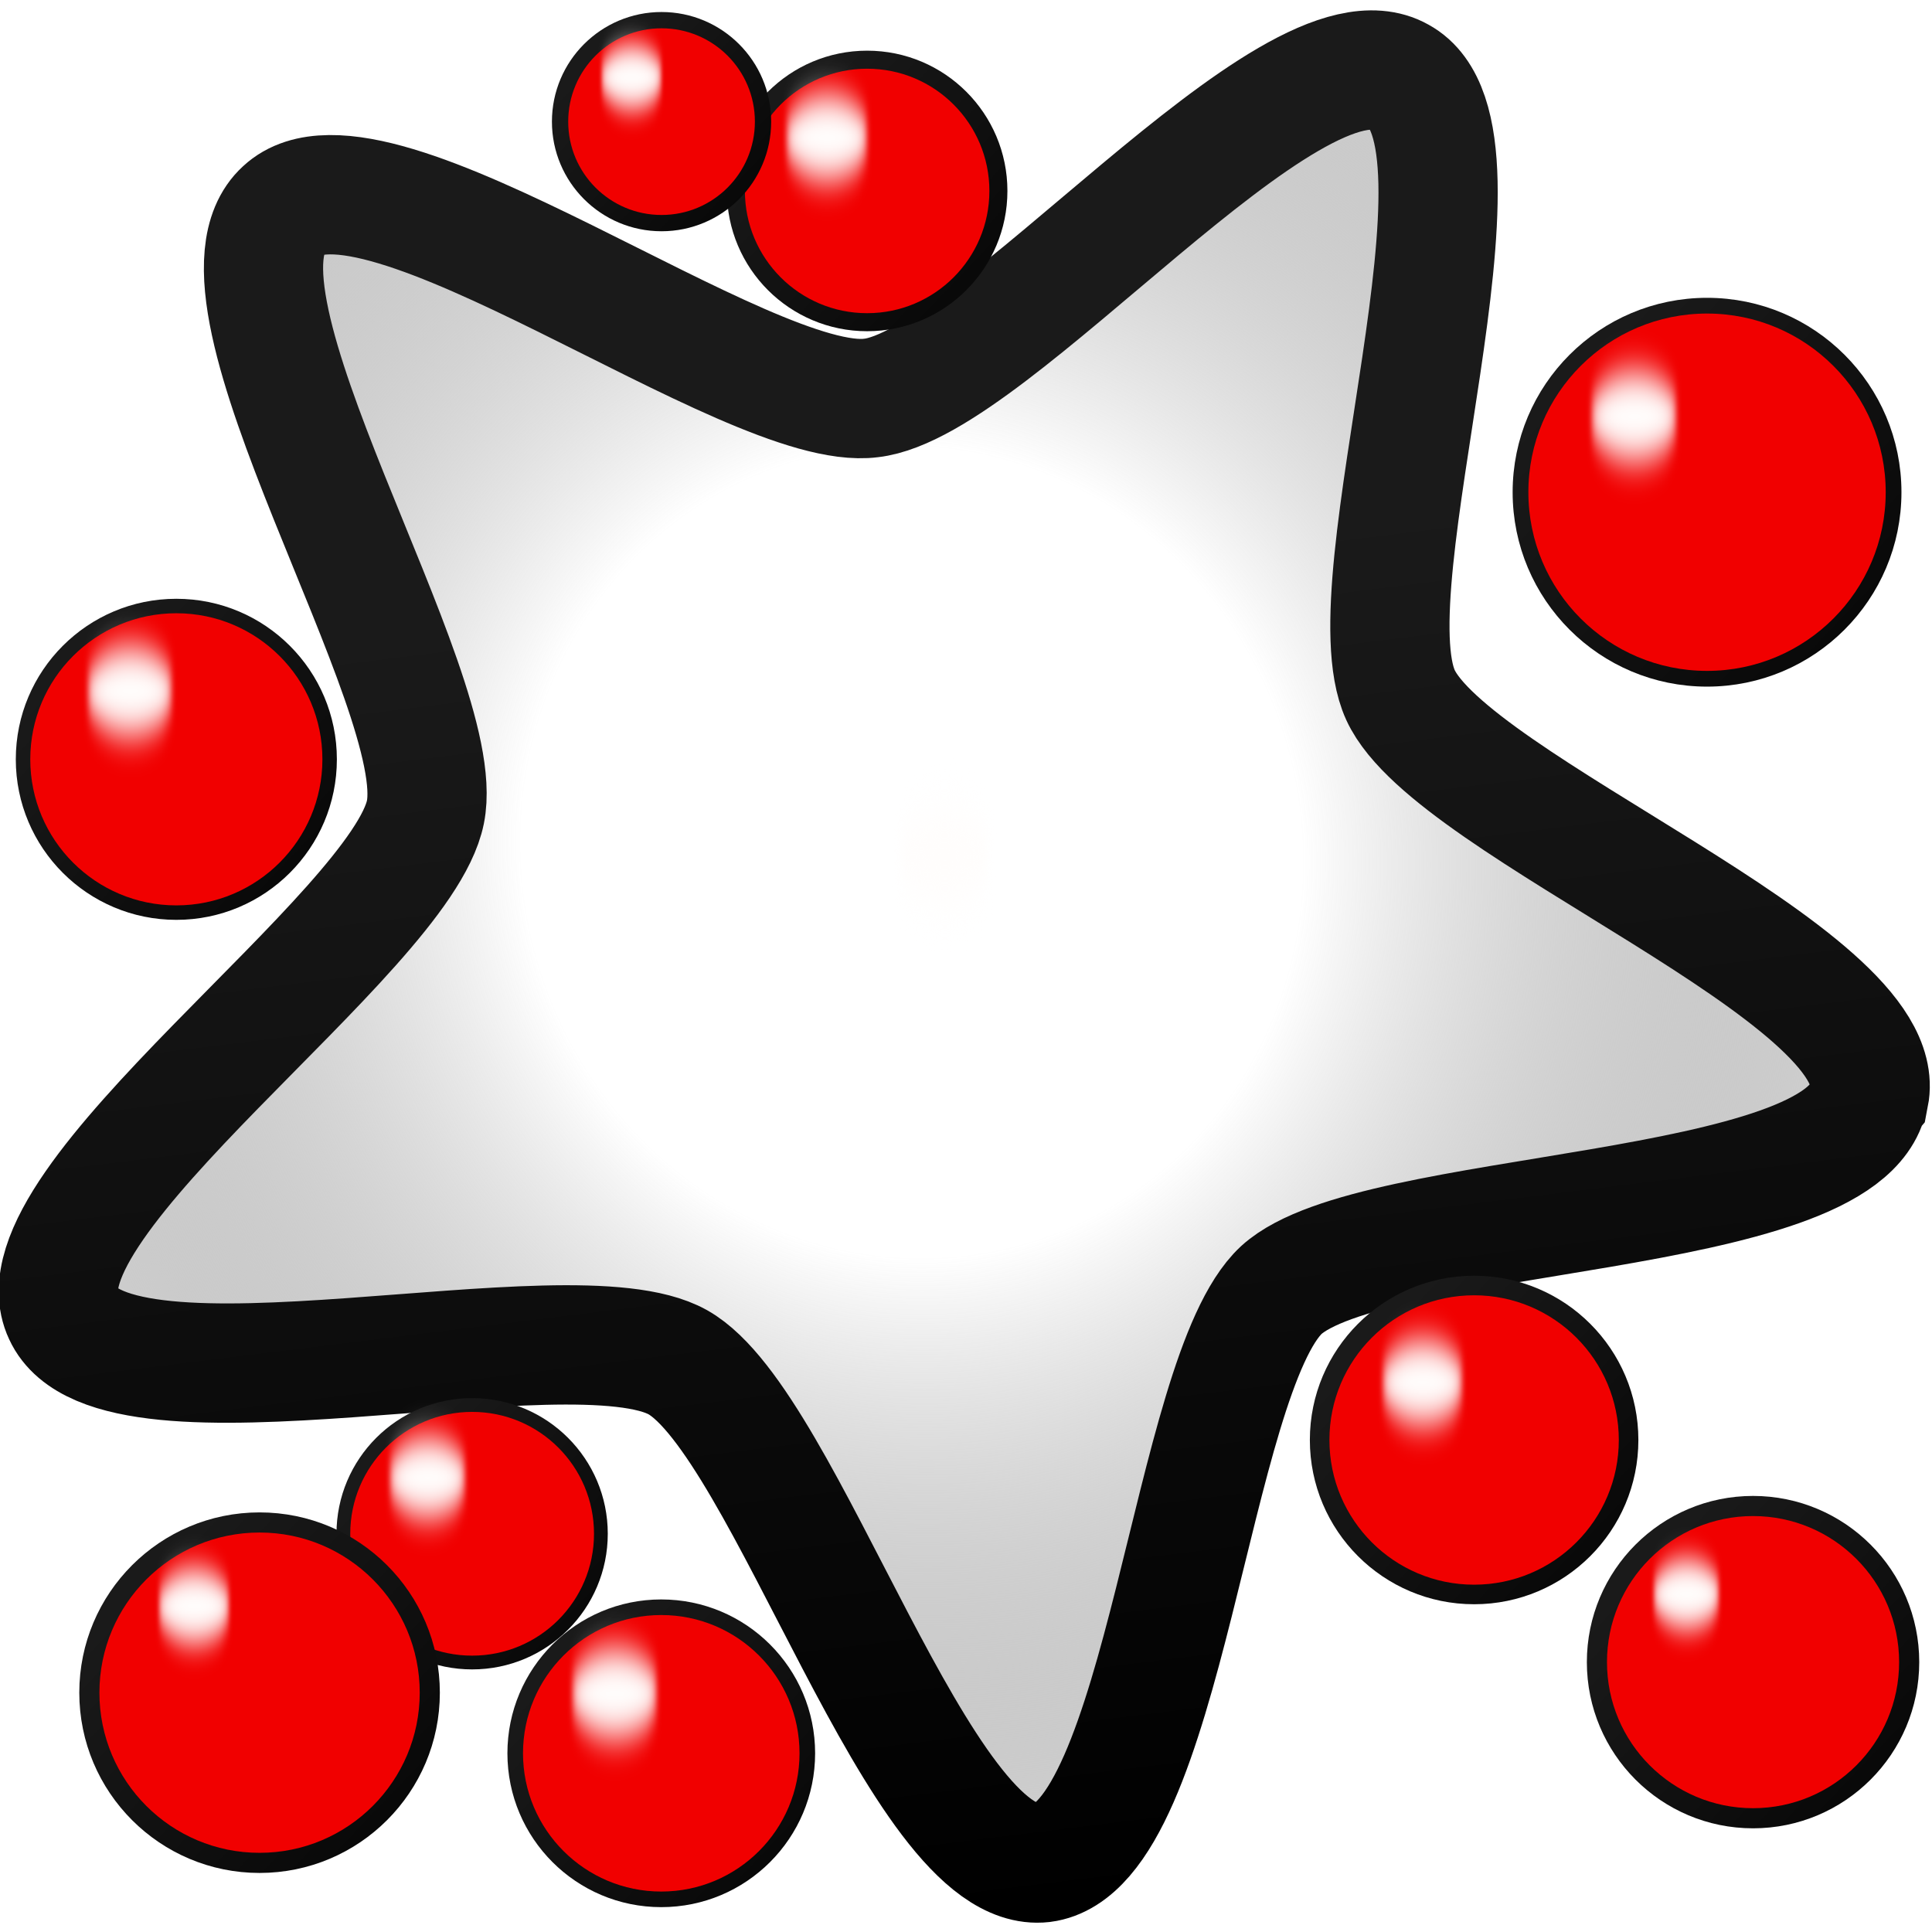
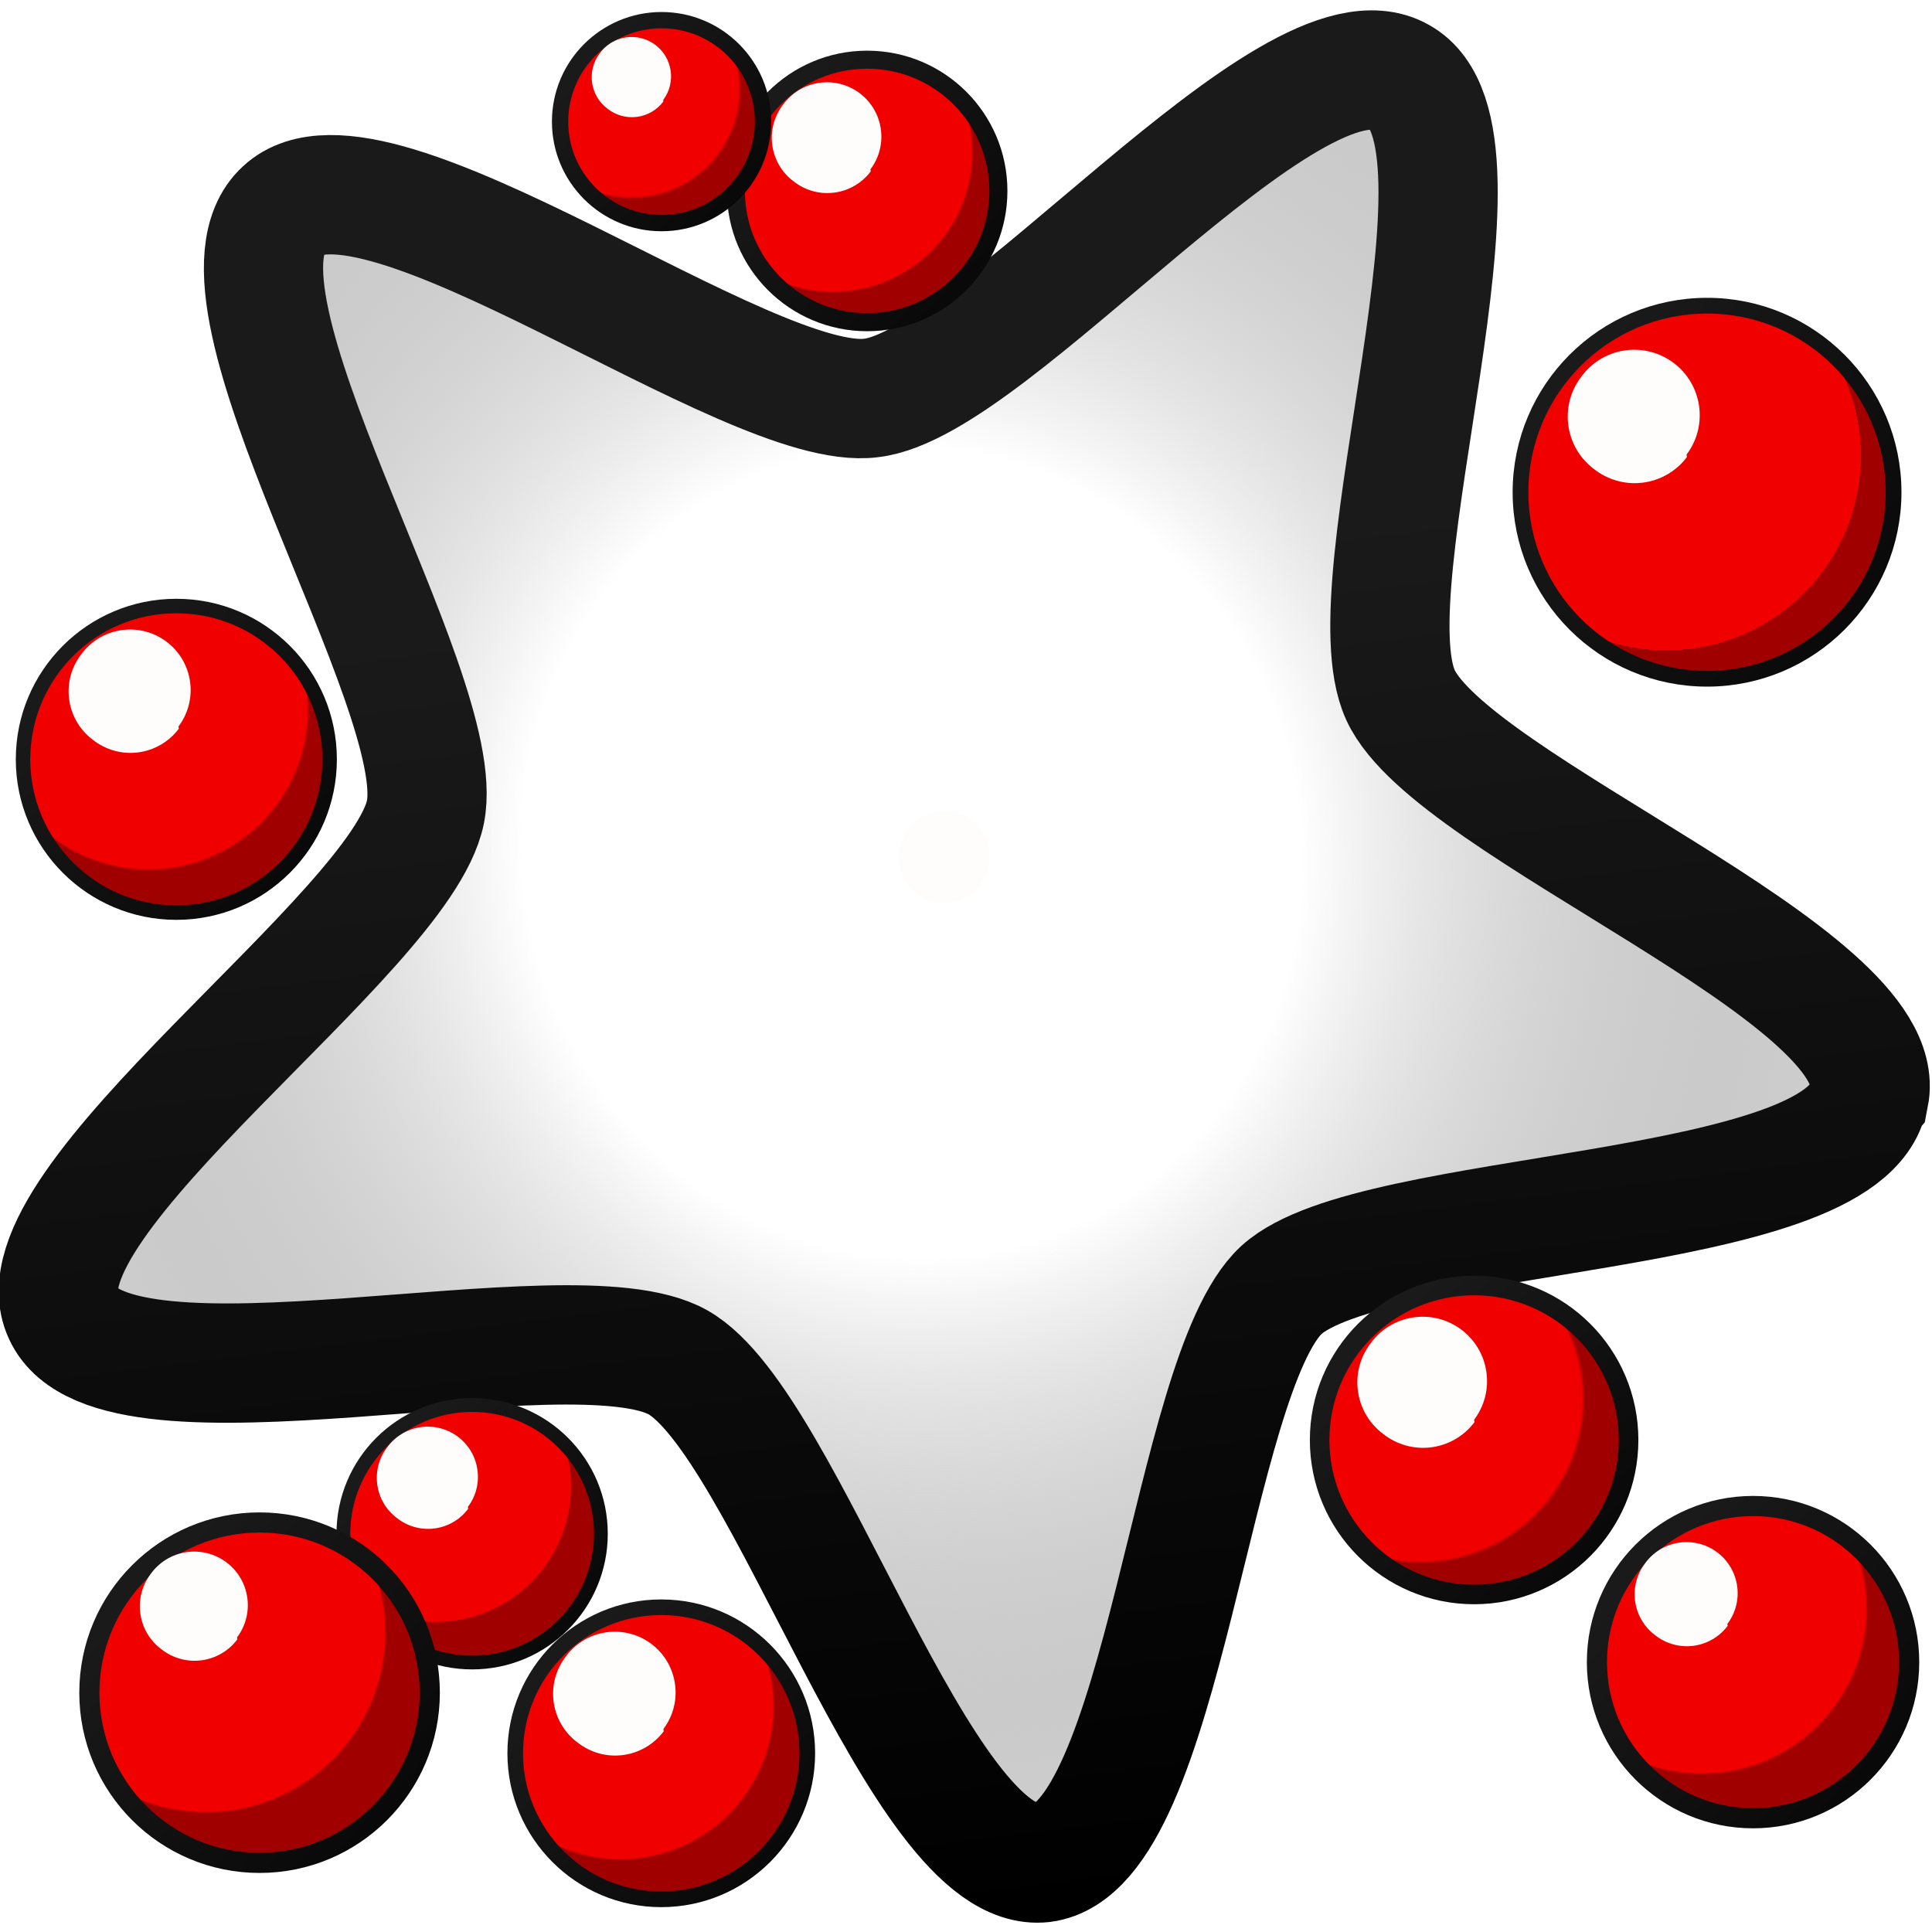
<svg xmlns="http://www.w3.org/2000/svg" xmlns:xlink="http://www.w3.org/1999/xlink" width="48" height="48">
  <defs>
+     <linearGradient id="m">
+       <stop offset=".974" stop-color="#f10000" />
+       <stop offset="1" stop-color="#a10000" />
+     </linearGradient>
+     <linearGradient id="l">
+       <stop offset=".988" stop-color="#f10000" />
+       <stop offset="1" stop-color="#a10000" />
+     </linearGradient>
+     <linearGradient id="k">
+       <stop offset=".987" stop-color="#f10000" />
+       <stop offset="1" stop-color="#a10000" />
+     </linearGradient>
+     <linearGradient id="j">
+       <stop offset=".99" stop-color="#f10000" />
+       <stop offset="1" stop-color="#a10000" />
+     </linearGradient>
+     <linearGradient id="i">
+       <stop offset=".994" stop-color="#f10000" />
+       <stop offset="1" stop-color="#a10000" />
+     </linearGradient>
+     <linearGradient id="h">
+       <stop offset=".989" stop-color="#f10000" />
+       <stop offset="1" stop-color="#a10000" />
+     </linearGradient>
+     <linearGradient id="g">
+       <stop offset=".981" stop-color="#f10000" />
+       <stop offset="1" stop-color="#a10000" />
+     </linearGradient>
+     <linearGradient id="f">
+       <stop offset=".986" stop-color="#f10000" />
+       <stop offset="1" stop-color="#a10000" />
+     </linearGradient>
+     <linearGradient id="e">
+       <stop offset="1" stop-color="#f10000" />
+       <stop offset="1" stop-color="#a00000" />
+     </linearGradient>
    <linearGradient id="d">
      <stop offset="0" stop-color="#1a1a1a" />
      <stop offset="1" />
    </linearGradient>
    <linearGradient id="a">
      <stop offset="0" stop-color="#1a1a1a" />
      <stop offset="1" />
    </linearGradient>
    <linearGradient id="c">
      <stop offset="0" stop-color="#ffae05" stop-opacity="0" />
      <stop offset=".416" stop-color="#7b7b7b" stop-opacity="0" />
      <stop offset="1" stop-color="#cecece" />
    </linearGradient>
-     <linearGradient xlink:href="#a" id="f" x1="5.83" x2="12.91" y1="6.7" y2="13.2" gradientUnits="userSpaceOnUse" />
-     <linearGradient xlink:href="#d" id="l" x1="21.087" y1="3.828" x2="24" y2="6.609" gradientUnits="userSpaceOnUse" gradientTransform="translate(-31.62 -6.473)scale(2.4121)" />
-     <linearGradient xlink:href="#d" id="m" gradientUnits="userSpaceOnUse" x1="21.087" y1="3.828" x2="24" y2="6.609" gradientTransform="translate(-24.16 -5.543)scale(1.84188)" />
-     <linearGradient xlink:href="#d" id="n" gradientUnits="userSpaceOnUse" x1="21.087" y1="3.828" x2="24" y2="6.609" gradientTransform="translate(-35.292 -4.165)scale(3.52543)" />
-     <linearGradient xlink:href="#d" id="o" gradientUnits="userSpaceOnUse" x1="21.087" y1="3.828" x2="24" y2="6.609" gradientTransform="translate(-59.141 5.463)scale(2.88202)" />
-     <linearGradient xlink:href="#d" id="p" gradientUnits="userSpaceOnUse" x1="21.087" y1="3.828" x2="24" y2="6.609" gradientTransform="translate(-26.306 22.5)scale(2.85513)" />
-     <linearGradient xlink:href="#d" id="h" gradientUnits="userSpaceOnUse" x1="21.087" y1="3.828" x2="24" y2="6.609" gradientTransform="translate(-19.965 27.894)scale(2.88189)" />
-     <linearGradient xlink:href="#d" id="i" gradientUnits="userSpaceOnUse" x1="21.087" y1="3.828" x2="24" y2="6.609" gradientTransform="translate(-43.702 30.873)scale(2.72817)" />
-     <linearGradient xlink:href="#d" id="j" gradientUnits="userSpaceOnUse" x1="21.087" y1="3.828" x2="24" y2="6.609" gradientTransform="translate(-41.273 26.923)scale(2.40475)" />
-     <linearGradient xlink:href="#d" id="k" gradientUnits="userSpaceOnUse" x1="21.087" y1="3.828" x2="24" y2="6.609" gradientTransform="translate(-63.202 27.36)scale(3.16006)" />
-     <filter id="g" width="1.832" height="1.832" x="-.416" y="-.416" color-interpolation-filters="sRGB">
-       <feGaussianBlur stdDeviation=".13" />
+     <linearGradient xlink:href="#a" id="o" x1="5.83" x2="12.91" y1="6.7" y2="13.2" gradientUnits="userSpaceOnUse" />
+     <linearGradient xlink:href="#d" id="z" x1="21.087" y1="3.828" x2="24" y2="6.609" gradientUnits="userSpaceOnUse" gradientTransform="translate(-31.62 -6.473)scale(2.4121)" />
+     <linearGradient xlink:href="#d" id="B" gradientUnits="userSpaceOnUse" x1="21.087" y1="3.828" x2="24" y2="6.609" gradientTransform="translate(-24.16 -5.543)scale(1.84188)" />
+     <linearGradient xlink:href="#d" id="D" gradientUnits="userSpaceOnUse" x1="21.087" y1="3.828" x2="24.256" y2="6.489" gradientTransform="translate(-35.292 -4.165)scale(3.52543)" />
+     <linearGradient xlink:href="#d" id="F" gradientUnits="userSpaceOnUse" x1="21.087" y1="3.828" x2="24" y2="6.609" gradientTransform="translate(-59.141 5.463)scale(2.88202)" />
+     <linearGradient xlink:href="#d" id="H" gradientUnits="userSpaceOnUse" x1="21.087" y1="3.828" x2="24" y2="6.609" gradientTransform="translate(-26.306 22.5)scale(2.85513)" />
+     <linearGradient xlink:href="#d" id="r" gradientUnits="userSpaceOnUse" x1="21.087" y1="3.828" x2="24" y2="6.609" gradientTransform="translate(-19.965 27.894)scale(2.88189)" />
+     <linearGradient xlink:href="#d" id="t" gradientUnits="userSpaceOnUse" x1="21.087" y1="3.828" x2="24" y2="6.609" gradientTransform="translate(-43.702 30.873)scale(2.72817)" />
+     <linearGradient xlink:href="#d" id="v" gradientUnits="userSpaceOnUse" x1="21.087" y1="3.828" x2="24" y2="6.609" gradientTransform="translate(-41.273 26.923)scale(2.40475)" />
+     <linearGradient xlink:href="#d" id="x" gradientUnits="userSpaceOnUse" x1="21.087" y1="3.828" x2="24" y2="6.609" gradientTransform="translate(-63.202 27.36)scale(3.16006)" />
+     <radialGradient xlink:href="#c" id="n" cx="7.18" cy="8.2" r="6.59" fx="7.18" fy="8.2" gradientTransform="matrix(.9 .5558 -.5314 .8606 5.08 -2.85)" gradientUnits="userSpaceOnUse" />
+     <radialGradient xlink:href="#e" id="C" cx="41.401" cy="11.325" fx="41.401" fy="11.325" r="4.83" gradientUnits="userSpaceOnUse" />
+     <radialGradient xlink:href="#f" id="q" cx="42.278" cy="39.966" fx="42.278" fy="39.966" r="4.129" gradientUnits="userSpaceOnUse" />
+     <radialGradient xlink:href="#g" id="G" cx="35.295" cy="34.766" fx="35.295" fy="34.766" r="4.081" gradientUnits="userSpaceOnUse" />
+     <radialGradient xlink:href="#h" id="s" cx="15.419" cy="42.391" fx="15.419" fy="42.391" r="3.823" gradientUnits="userSpaceOnUse" />
+     <radialGradient xlink:href="#i" id="u" cx="10.826" cy="36.936" fx="10.826" fy="36.936" r="3.37" gradientUnits="userSpaceOnUse" />
+     <radialGradient xlink:href="#j" id="w" cx="5.12" cy="40.566" fx="5.12" fy="40.566" r="4.479" gradientUnits="userSpaceOnUse" />
+     <radialGradient xlink:href="#k" id="E" cx="3.69" cy="17.642" fx="3.69" fy="17.642" r="3.988" gradientUnits="userSpaceOnUse" />
+     <radialGradient xlink:href="#l" id="y" cx="20.694" cy="3.787" fx="20.694" fy="3.787" r="3.485" gradientUnits="userSpaceOnUse" />
+     <radialGradient xlink:href="#m" id="A" cx="15.692" cy="2.224" fx="15.692" fy="2.224" r="2.724" gradientUnits="userSpaceOnUse" />
+     <filter id="p" width="1" height="1" x="0" y="0" color-interpolation-filters="sRGB">
+       <feGaussianBlur />
    </filter>
-     <filter id="q" width="1.726" height="1.726" x="-.363" y="-.363" color-interpolation-filters="sRGB">
-       <feGaussianBlur stdDeviation=".113" />
-     </filter>
-     <filter id="r" width="1.726" height="1.726" x="-.363" y="-.363" color-interpolation-filters="sRGB">
-       <feGaussianBlur stdDeviation=".113" />
-     </filter>
-     <filter id="s" width="1.726" height="1.726" x="-.363" y="-.363" color-interpolation-filters="sRGB">
-       <feGaussianBlur stdDeviation=".113" />
-     </filter>
-     <filter id="t" width="1.726" height="1.726" x="-.363" y="-.363" color-interpolation-filters="sRGB">
-       <feGaussianBlur stdDeviation=".113" />
-     </filter>
-     <filter id="u" width="1.726" height="1.726" x="-.363" y="-.363" color-interpolation-filters="sRGB">
-       <feGaussianBlur stdDeviation=".113" />
-     </filter>
-     <filter id="v" width="1.726" height="1.726" x="-.363" y="-.363" color-interpolation-filters="sRGB">
-       <feGaussianBlur stdDeviation=".113" />
-     </filter>
-     <filter id="w" width="1.726" height="1.726" x="-.363" y="-.363" color-interpolation-filters="sRGB">
-       <feGaussianBlur stdDeviation=".113" />
-     </filter>
-     <filter id="x" width="1.726" height="1.726" x="-.363" y="-.363" color-interpolation-filters="sRGB">
-       <feGaussianBlur stdDeviation=".113" />
-     </filter>
-     <filter id="y" width="1.726" height="1.726" x="-.363" y="-.363" color-interpolation-filters="sRGB">
-       <feGaussianBlur stdDeviation=".113" />
-     </filter>
-     <radialGradient xlink:href="#c" id="e" cx="7.18" cy="8.2" r="6.59" fx="7.18" fy="8.2" gradientTransform="matrix(.9 .5558 -.5314 .8606 5.08 -2.85)" gradientUnits="userSpaceOnUse" />
    <path fill="#fffdfc" d="M8.5 7.99a.37.37 0 0 1-.38.37.37.37 0 0 1-.37-.37.37.37 0 0 1 .37-.38.37.37 0 0 1 .37.37" id="reuse-0" />
  </defs>
-   <path fill="url(#e)" fill-rule="evenodd" stroke="url(#f)" stroke-width=".85" d="M13.51 5.1c.44.77-2.18 2.89-2.29 3.76-.1.88 1.95 3.55 1.36 4.2-.6.64-3.43-1.19-4.3-1.02-.86.17-2.76 2.95-3.56 2.58-.8-.36.07-3.62-.36-4.39S.69 8.51.8 7.63c.1-.87 3.47-1.05 4.06-1.7.6-.64.51-4.01 1.38-4.18.86-.18 2.07 2.97 2.87 3.34s3.97-.76 4.4 0Z" enable-background="accumulate" overflow="visible" style="marker:none" transform="matrix(2.647 2.2616 -2.267 2.6553 22.22 -16.85)" />
-   <use fill-rule="evenodd" filter="url(#g)" transform="rotate(36.96 28.44 21)scale(3.0331)" xlink:href="#reuse-0" />
-   <circle cx="43.554" cy="41.295" r="3.629" fill="#f10000" stroke="url(#h)" stroke-linecap="round" stroke-linejoin="round" paint-order="markers stroke fill" />
-   <circle cx="16.429" cy="43.56" r="3.435" fill="#f10000" stroke="url(#i)" stroke-width=".775" stroke-linecap="round" stroke-linejoin="round" paint-order="markers stroke fill" />
-   <circle cx="11.73" cy="38.106" r="3.028" fill="#f10000" stroke="url(#j)" stroke-width=".684" stroke-linecap="round" stroke-linejoin="round" paint-order="markers stroke fill" />
-   <circle cx="6.449" cy="42.054" r="3.979" fill="#f10000" stroke="url(#k)" stroke-linecap="round" stroke-linejoin="round" paint-order="markers stroke fill" />
-   <circle cx="21.544" cy="4.744" r="3.037" fill="#f10000" stroke="url(#l)" stroke-width=".896" stroke-linecap="round" stroke-linejoin="round" paint-order="markers stroke fill" />
-   <circle cx="16.436" cy="3.022" r="2.319" fill="#f10000" stroke="url(#m)" stroke-width=".809" stroke-linecap="round" stroke-linejoin="round" paint-order="markers stroke fill" />
-   <circle cx="42.411" cy="12.229" r="4.439" fill="#f10000" stroke="url(#n)" stroke-width=".782" stroke-linecap="round" stroke-linejoin="round" paint-order="markers stroke fill" />
-   <circle cx="4.381" cy="18.865" r="3.629" fill="#f10000" stroke="url(#o)" stroke-width=".719" stroke-linecap="round" stroke-linejoin="round" paint-order="markers stroke fill" />
-   <circle cx="36.624" cy="35.776" r="3.595" fill="#f10000" stroke="url(#p)" stroke-width=".972" stroke-linecap="round" stroke-linejoin="round" paint-order="markers stroke fill" />
-   <use fill-rule="evenodd" filter="url(#q)" transform="rotate(36.96 50.887 42.436)scale(2.87735)" style="mix-blend-mode:normal" xlink:href="#reuse-0" />
-   <use fill-rule="evenodd" filter="url(#r)" transform="rotate(36.96 -2.827 64.408)scale(2.21598)" style="mix-blend-mode:normal" xlink:href="#reuse-0" />
-   <use fill-rule="evenodd" filter="url(#s)" transform="rotate(36.96 9.515 48.022)scale(2.6997)" style="mix-blend-mode:normal" xlink:href="#reuse-0" />
-   <use fill-rule="evenodd" filter="url(#t)" transform="rotate(36.96 -9.434 20.504)scale(2.86583)" style="mix-blend-mode:normal" xlink:href="#reuse-0" />
-   <use fill-rule="evenodd" filter="url(#u)" transform="rotate(36.96 -8.662 13.381)scale(2.558)" style="mix-blend-mode:normal" xlink:href="#reuse-0" />
-   <use fill-rule="evenodd" filter="url(#v)" transform="rotate(36.96 -19.156 7.735)scale(2.38183)" style="mix-blend-mode:normal" xlink:href="#reuse-0" />
-   <use fill-rule="evenodd" filter="url(#w)" transform="rotate(36.96 21.545 -9.833)scale(2.8496)" style="mix-blend-mode:normal" xlink:href="#reuse-0" />
-   <use fill-rule="evenodd" filter="url(#x)" transform="rotate(36.96 37.567 7.827)scale(2.03537)" style="mix-blend-mode:normal" xlink:href="#reuse-0" />
-   <use fill-rule="evenodd" filter="url(#y)" transform="rotate(36.96 49.004 10.098)scale(2.7389)" style="mix-blend-mode:normal" xlink:href="#reuse-0" />
+   <path fill="url(#n)" fill-rule="evenodd" stroke="url(#o)" stroke-width=".85" d="M13.51 5.1c.44.77-2.18 2.89-2.29 3.76-.1.88 1.95 3.55 1.36 4.2-.6.64-3.43-1.19-4.3-1.02-.86.17-2.76 2.95-3.56 2.58-.8-.36.07-3.62-.36-4.39S.69 8.51.8 7.63c.1-.87 3.47-1.05 4.06-1.7.6-.64.51-4.01 1.38-4.18.86-.18 2.07 2.97 2.87 3.34s3.97-.76 4.4 0Z" enable-background="accumulate" overflow="visible" style="marker:none" transform="matrix(2.647 2.2616 -2.267 2.6553 22.22 -16.85)" />
+   <use fill-rule="evenodd" filter="url(#p)" transform="rotate(36.96 28.44 21)scale(3.0331)" xlink:href="#reuse-0" />
+   <circle cx="43.554" cy="41.295" r="3.629" fill="url(#q)" stroke="url(#r)" stroke-linecap="round" stroke-linejoin="round" paint-order="markers stroke fill" />
+   <circle cx="16.429" cy="43.56" r="3.435" fill="url(#s)" stroke="url(#t)" stroke-width=".775" stroke-linecap="round" stroke-linejoin="round" paint-order="markers stroke fill" />
+   <circle cx="11.73" cy="38.106" r="3.028" fill="url(#u)" stroke="url(#v)" stroke-width=".684" stroke-linecap="round" stroke-linejoin="round" paint-order="markers stroke fill" />
+   <circle cx="6.449" cy="42.054" r="3.979" fill="url(#w)" stroke="url(#x)" stroke-linecap="round" stroke-linejoin="round" paint-order="markers stroke fill" />
+   <circle cx="21.544" cy="4.744" r="3.037" fill="url(#y)" stroke="url(#z)" stroke-width=".896" stroke-linecap="round" stroke-linejoin="round" paint-order="markers stroke fill" />
+   <circle cx="16.436" cy="3.022" r="2.319" fill="url(#A)" stroke="url(#B)" stroke-width=".809" stroke-linecap="round" stroke-linejoin="round" paint-order="markers stroke fill" />
+   <circle cx="42.411" cy="12.229" r="4.439" fill="url(#C)" stroke="url(#D)" stroke-width=".782" stroke-linecap="round" stroke-linejoin="round" paint-order="markers stroke fill" />
+   <circle cx="4.381" cy="18.865" r="3.629" fill="url(#E)" stroke="url(#F)" stroke-width=".719" stroke-linecap="round" stroke-linejoin="round" paint-order="markers stroke fill" />
+   <circle cx="36.624" cy="35.776" r="3.595" fill="url(#G)" stroke="url(#H)" stroke-width=".972" stroke-linecap="round" stroke-linejoin="round" paint-order="markers stroke fill" />
+   <use fill-rule="evenodd" filter="url(#p)" transform="rotate(36.96 75.19 30.044)scale(4.39548)" style="mix-blend-mode:normal" xlink:href="#reuse-0" />
+   <use fill-rule="evenodd" filter="url(#p)" transform="rotate(36.96 16.616 54.494)scale(3.43048)" style="mix-blend-mode:normal" xlink:href="#reuse-0" />
+   <use fill-rule="evenodd" filter="url(#p)" transform="rotate(36.96 35.439 34.803)scale(4.31903)" style="mix-blend-mode:normal" xlink:href="#reuse-0" />
+   <use fill-rule="evenodd" filter="url(#p)" transform="rotate(36.96 10.009 10.59)scale(4.08033)" style="mix-blend-mode:normal" xlink:href="#reuse-0" />
+   <use fill-rule="evenodd" filter="url(#p)" transform="rotate(36.96 4.3 6.772)scale(3.36768)" style="mix-blend-mode:normal" xlink:href="#reuse-0" />
+   <use fill-rule="evenodd" filter="url(#p)" transform="rotate(36.96 .287 -2.179)scale(3.59634)" style="mix-blend-mode:normal" xlink:href="#reuse-0" />
+   <use fill-rule="evenodd" filter="url(#p)" transform="rotate(36.96 40.988 -19.747)scale(4.06411)" style="mix-blend-mode:normal" xlink:href="#reuse-0" />
+   <use fill-rule="evenodd" filter="url(#p)" transform="rotate(36.96 47.288 2.87)scale(2.64262)" style="mix-blend-mode:normal" xlink:href="#reuse-0" />
+   <use fill-rule="evenodd" filter="url(#p)" transform="rotate(36.96 63.586 2.662)scale(3.64978)" style="mix-blend-mode:normal" xlink:href="#reuse-0" />
</svg>
